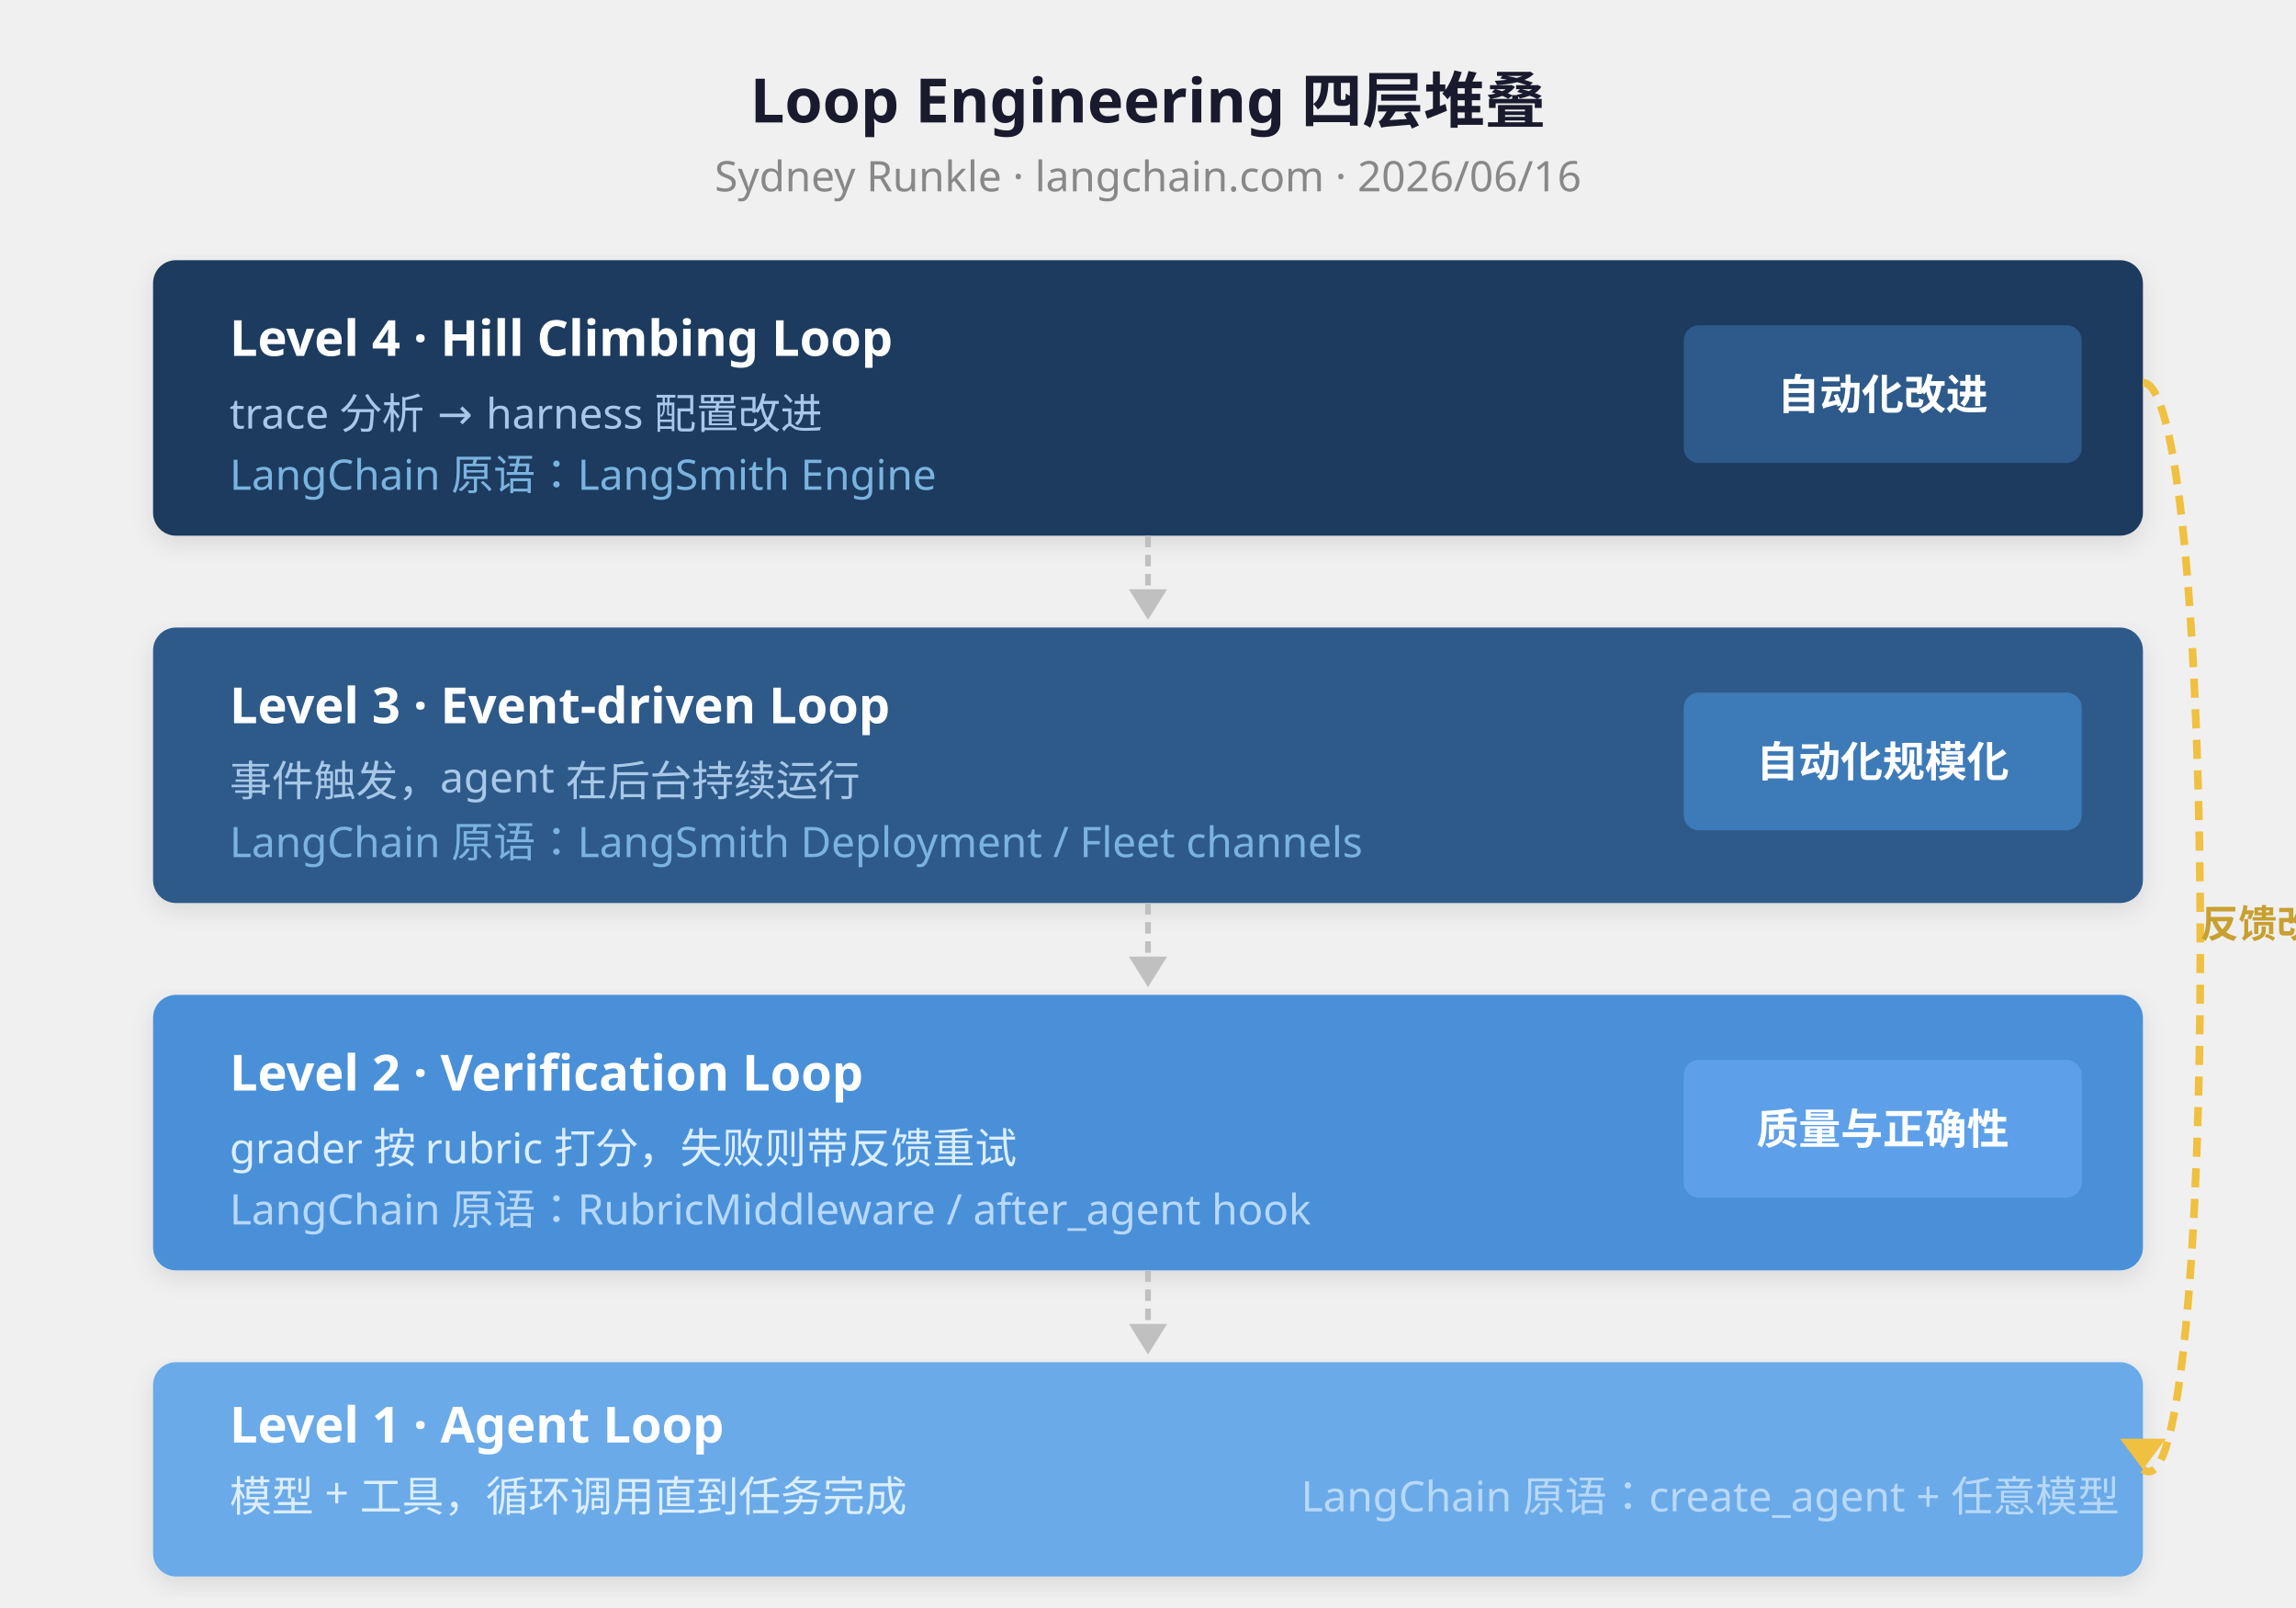
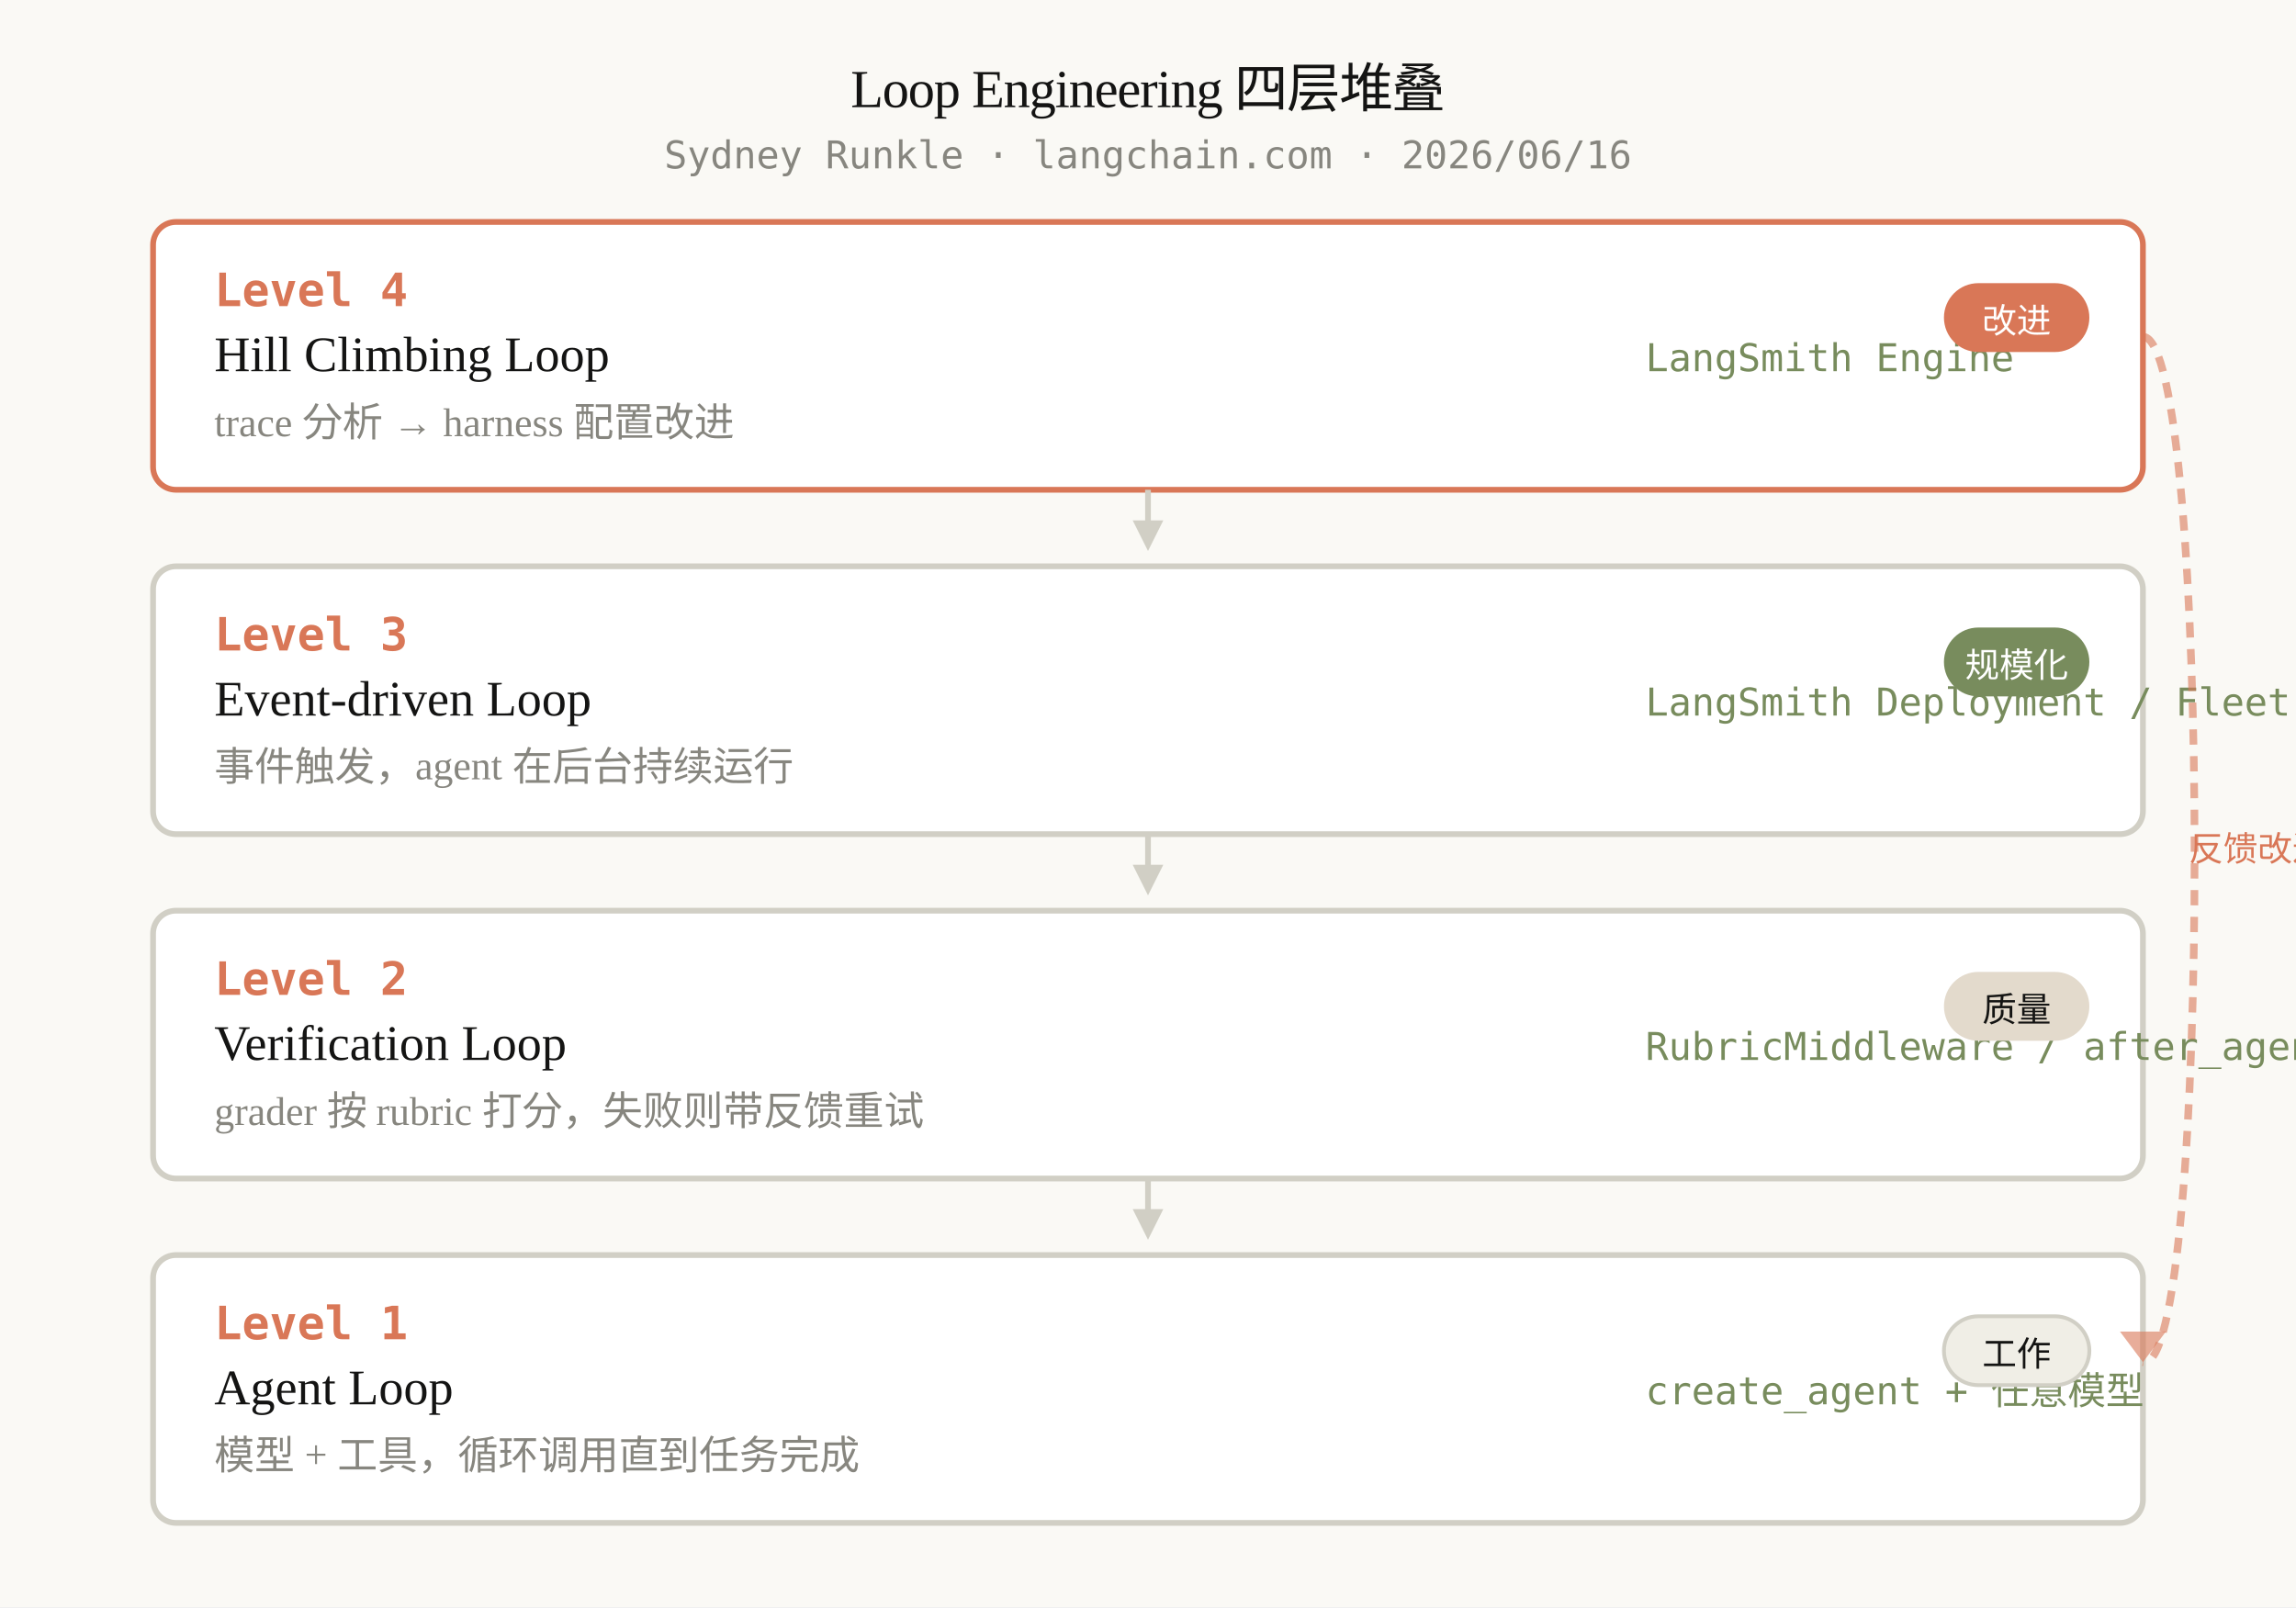
- <svg xmlns="http://www.w3.org/2000/svg" viewBox="0 0 600 420" font-family="system-ui, sans-serif">
-   <defs>
-     <filter id="shadow" x="-5%" y="-5%" width="110%" height="115%">
-       <feDropShadow dx="0" dy="2" stdDeviation="3" flood-opacity="0.1" />
-     </filter>
-   </defs>
-   <text x="300" y="32" text-anchor="middle" font-size="16" font-weight="700" fill="#1a1a2e">Loop Engineering 四层堆叠</text>
-   <text x="300" y="50" text-anchor="middle" font-size="11" fill="#888">Sydney Runkle · langchain.com · 2026/06/16</text>
-   <rect x="40" y="68" width="520" height="72" rx="6" fill="#1e3a5f" filter="url(#shadow)" />
-   <text x="60" y="93" font-size="13" font-weight="700" fill="#ffffff">Level 4 · Hill Climbing Loop</text>
-   <text x="60" y="112" font-size="11" fill="#a8c8e8">trace 分析 → harness 配置改进</text>
-   <text x="60" y="128" font-size="11" fill="#7ab3de">LangChain 原语：LangSmith Engine</text>
-   <rect x="440" y="85" width="104" height="36" rx="4" fill="#2d5a8a" />
-   <text x="492" y="107" text-anchor="middle" font-size="11" fill="#fff" font-weight="600">自动化改进</text>
-   <line x1="300" y1="140" x2="300" y2="158" stroke="#c0c0c0" stroke-width="1.5" stroke-dasharray="3,2" />
-   <polygon points="300,162 295,154 305,154" fill="#c0c0c0" />
-   <rect x="40" y="164" width="520" height="72" rx="6" fill="#2d5a8a" filter="url(#shadow)" />
-   <text x="60" y="189" font-size="13" font-weight="700" fill="#ffffff">Level 3 · Event-driven Loop</text>
-   <text x="60" y="208" font-size="11" fill="#a8c8e8">事件触发，agent 在后台持续运行</text>
-   <text x="60" y="224" font-size="11" fill="#7ab3de">LangChain 原语：LangSmith Deployment / Fleet channels</text>
-   <rect x="440" y="181" width="104" height="36" rx="4" fill="#3d7ab8" />
-   <text x="492" y="203" text-anchor="middle" font-size="11" fill="#fff" font-weight="600">自动化规模化</text>
-   <line x1="300" y1="236" x2="300" y2="254" stroke="#c0c0c0" stroke-width="1.5" stroke-dasharray="3,2" />
-   <polygon points="300,258 295,250 305,250" fill="#c0c0c0" />
-   <rect x="40" y="260" width="520" height="72" rx="6" fill="#4a90d9" filter="url(#shadow)" />
-   <text x="60" y="285" font-size="13" font-weight="700" fill="#ffffff">Level 2 · Verification Loop</text>
-   <text x="60" y="304" font-size="11" fill="#dceeff">grader 按 rubric 打分，失败则带反馈重试</text>
-   <text x="60" y="320" font-size="11" fill="#b8d8f8">LangChain 原语：RubricMiddleware / after_agent hook</text>
-   <rect x="440" y="277" width="104" height="36" rx="4" fill="#5da0e9" />
-   <text x="492" y="299" text-anchor="middle" font-size="11" fill="#fff" font-weight="600">质量与正确性</text>
-   <line x1="300" y1="332" x2="300" y2="350" stroke="#c0c0c0" stroke-width="1.5" stroke-dasharray="3,2" />
-   <polygon points="300,354 295,346 305,346" fill="#c0c0c0" />
-   <rect x="40" y="356" width="520" height="56" rx="6" fill="#6aaae8" filter="url(#shadow)" />
-   <text x="60" y="377" font-size="13" font-weight="700" fill="#ffffff">Level 1 · Agent Loop</text>
-   <text x="60" y="395" font-size="11" fill="#dceeff">模型 + 工具，循环调用直到任务完成</text>
-   <text x="340" y="395" font-size="11" fill="#b8d8f8">LangChain 原语：create_agent + 任意模型</text>
-   <path d="M 560 100 C 580 100, 580 400, 560 384" stroke="#f0c040" stroke-width="2" fill="none" stroke-dasharray="5,3" />
-   <polygon points="560,384 554,376 566,376" fill="#f0c040" />
-   <text x="575" y="245" font-size="10" fill="#c8a030" font-weight="600">反馈改进</text>
+ <svg xmlns="http://www.w3.org/2000/svg" viewBox="0 0 600 420" font-family="ui-serif, Georgia, 'Times New Roman', serif">
+   <rect width="600" height="420" fill="#FAF9F5" />
+   <text x="300" y="28" text-anchor="middle" font-size="14" font-weight="500" fill="#141413" letter-spacing="-0.02em">Loop Engineering 四层堆叠</text>
+   <text x="300" y="44" text-anchor="middle" font-size="10" fill="#87867F" font-family="ui-monospace, monospace">Sydney Runkle · langchain.com · 2026/06/16</text>
+   <rect x="40" y="58" width="520" height="70" rx="6" fill="#FFFFFF" stroke="#D97757" stroke-width="1.5" />
+   <text x="56" y="80" font-size="12" font-weight="600" fill="#D97757" font-family="ui-monospace, monospace">Level 4</text>
+   <text x="56" y="97" font-size="13" fill="#141413">Hill Climbing Loop</text>
+   <text x="56" y="114" font-size="10.5" fill="#87867F">trace 分析 → harness 配置改进</text>
+   <text x="430" y="97" font-size="10" fill="#788C5D" font-family="ui-monospace, monospace">LangSmith Engine</text>
+   <rect x="508" y="74" width="38" height="18" rx="9" fill="#D97757" />
+   <text x="527" y="87" text-anchor="middle" font-size="9" fill="#FFFFFF" font-family="ui-monospace, monospace">改进</text>
+   <line x1="300" y1="128" x2="300" y2="140" stroke="#D1CFC5" stroke-width="1.5" />
+   <polygon points="300,144 296,136 304,136" fill="#D1CFC5" />
+   <rect x="40" y="148" width="520" height="70" rx="6" fill="#FFFFFF" stroke="#D1CFC5" stroke-width="1.5" />
+   <text x="56" y="170" font-size="12" font-weight="600" fill="#D97757" font-family="ui-monospace, monospace">Level 3</text>
+   <text x="56" y="187" font-size="13" fill="#141413">Event-driven Loop</text>
+   <text x="56" y="204" font-size="10.5" fill="#87867F">事件触发，agent 在后台持续运行</text>
+   <text x="430" y="187" font-size="10" fill="#788C5D" font-family="ui-monospace, monospace">LangSmith Deployment / Fleet</text>
+   <rect x="508" y="164" width="38" height="18" rx="9" fill="#788C5D" />
+   <text x="527" y="177" text-anchor="middle" font-size="9" fill="#FFFFFF" font-family="ui-monospace, monospace">规模化</text>
+   <line x1="300" y1="218" x2="300" y2="230" stroke="#D1CFC5" stroke-width="1.5" />
+   <polygon points="300,234 296,226 304,226" fill="#D1CFC5" />
+   <rect x="40" y="238" width="520" height="70" rx="6" fill="#FFFFFF" stroke="#D1CFC5" stroke-width="1.5" />
+   <text x="56" y="260" font-size="12" font-weight="600" fill="#D97757" font-family="ui-monospace, monospace">Level 2</text>
+   <text x="56" y="277" font-size="13" fill="#141413">Verification Loop</text>
+   <text x="56" y="294" font-size="10.5" fill="#87867F">grader 按 rubric 打分，失败则带反馈重试</text>
+   <text x="430" y="277" font-size="10" fill="#788C5D" font-family="ui-monospace, monospace">RubricMiddleware / after_agent hook</text>
+   <rect x="508" y="254" width="38" height="18" rx="9" fill="#E3DACC" />
+   <text x="527" y="267" text-anchor="middle" font-size="9" fill="#141413" font-family="ui-monospace, monospace">质量</text>
+   <line x1="300" y1="308" x2="300" y2="320" stroke="#D1CFC5" stroke-width="1.5" />
+   <polygon points="300,324 296,316 304,316" fill="#D1CFC5" />
+   <rect x="40" y="328" width="520" height="70" rx="6" fill="#FFFFFF" stroke="#D1CFC5" stroke-width="1.5" />
+   <text x="56" y="350" font-size="12" font-weight="600" fill="#D97757" font-family="ui-monospace, monospace">Level 1</text>
+   <text x="56" y="367" font-size="13" fill="#141413">Agent Loop</text>
+   <text x="56" y="384" font-size="10.5" fill="#87867F">模型 + 工具，循环调用直到任务完成</text>
+   <text x="430" y="367" font-size="10" fill="#788C5D" font-family="ui-monospace, monospace">create_agent + 任意模型</text>
+   <rect x="508" y="344" width="38" height="18" rx="9" fill="#F0EEE6" stroke="#D1CFC5" stroke-width="1" />
+   <text x="527" y="357" text-anchor="middle" font-size="9" fill="#141413" font-family="ui-monospace, monospace">工作</text>
+   <path d="M 560 88 C 578 88, 578 360, 560 356" stroke="#D97757" stroke-width="2" fill="none" stroke-dasharray="4,3" opacity="0.6" />
+   <polygon points="560,356 554,348 566,348" fill="#D97757" opacity="0.6" />
+   <text x="572" y="225" font-size="9" fill="#D97757" font-family="ui-monospace, monospace">反馈改进</text>
</svg>
